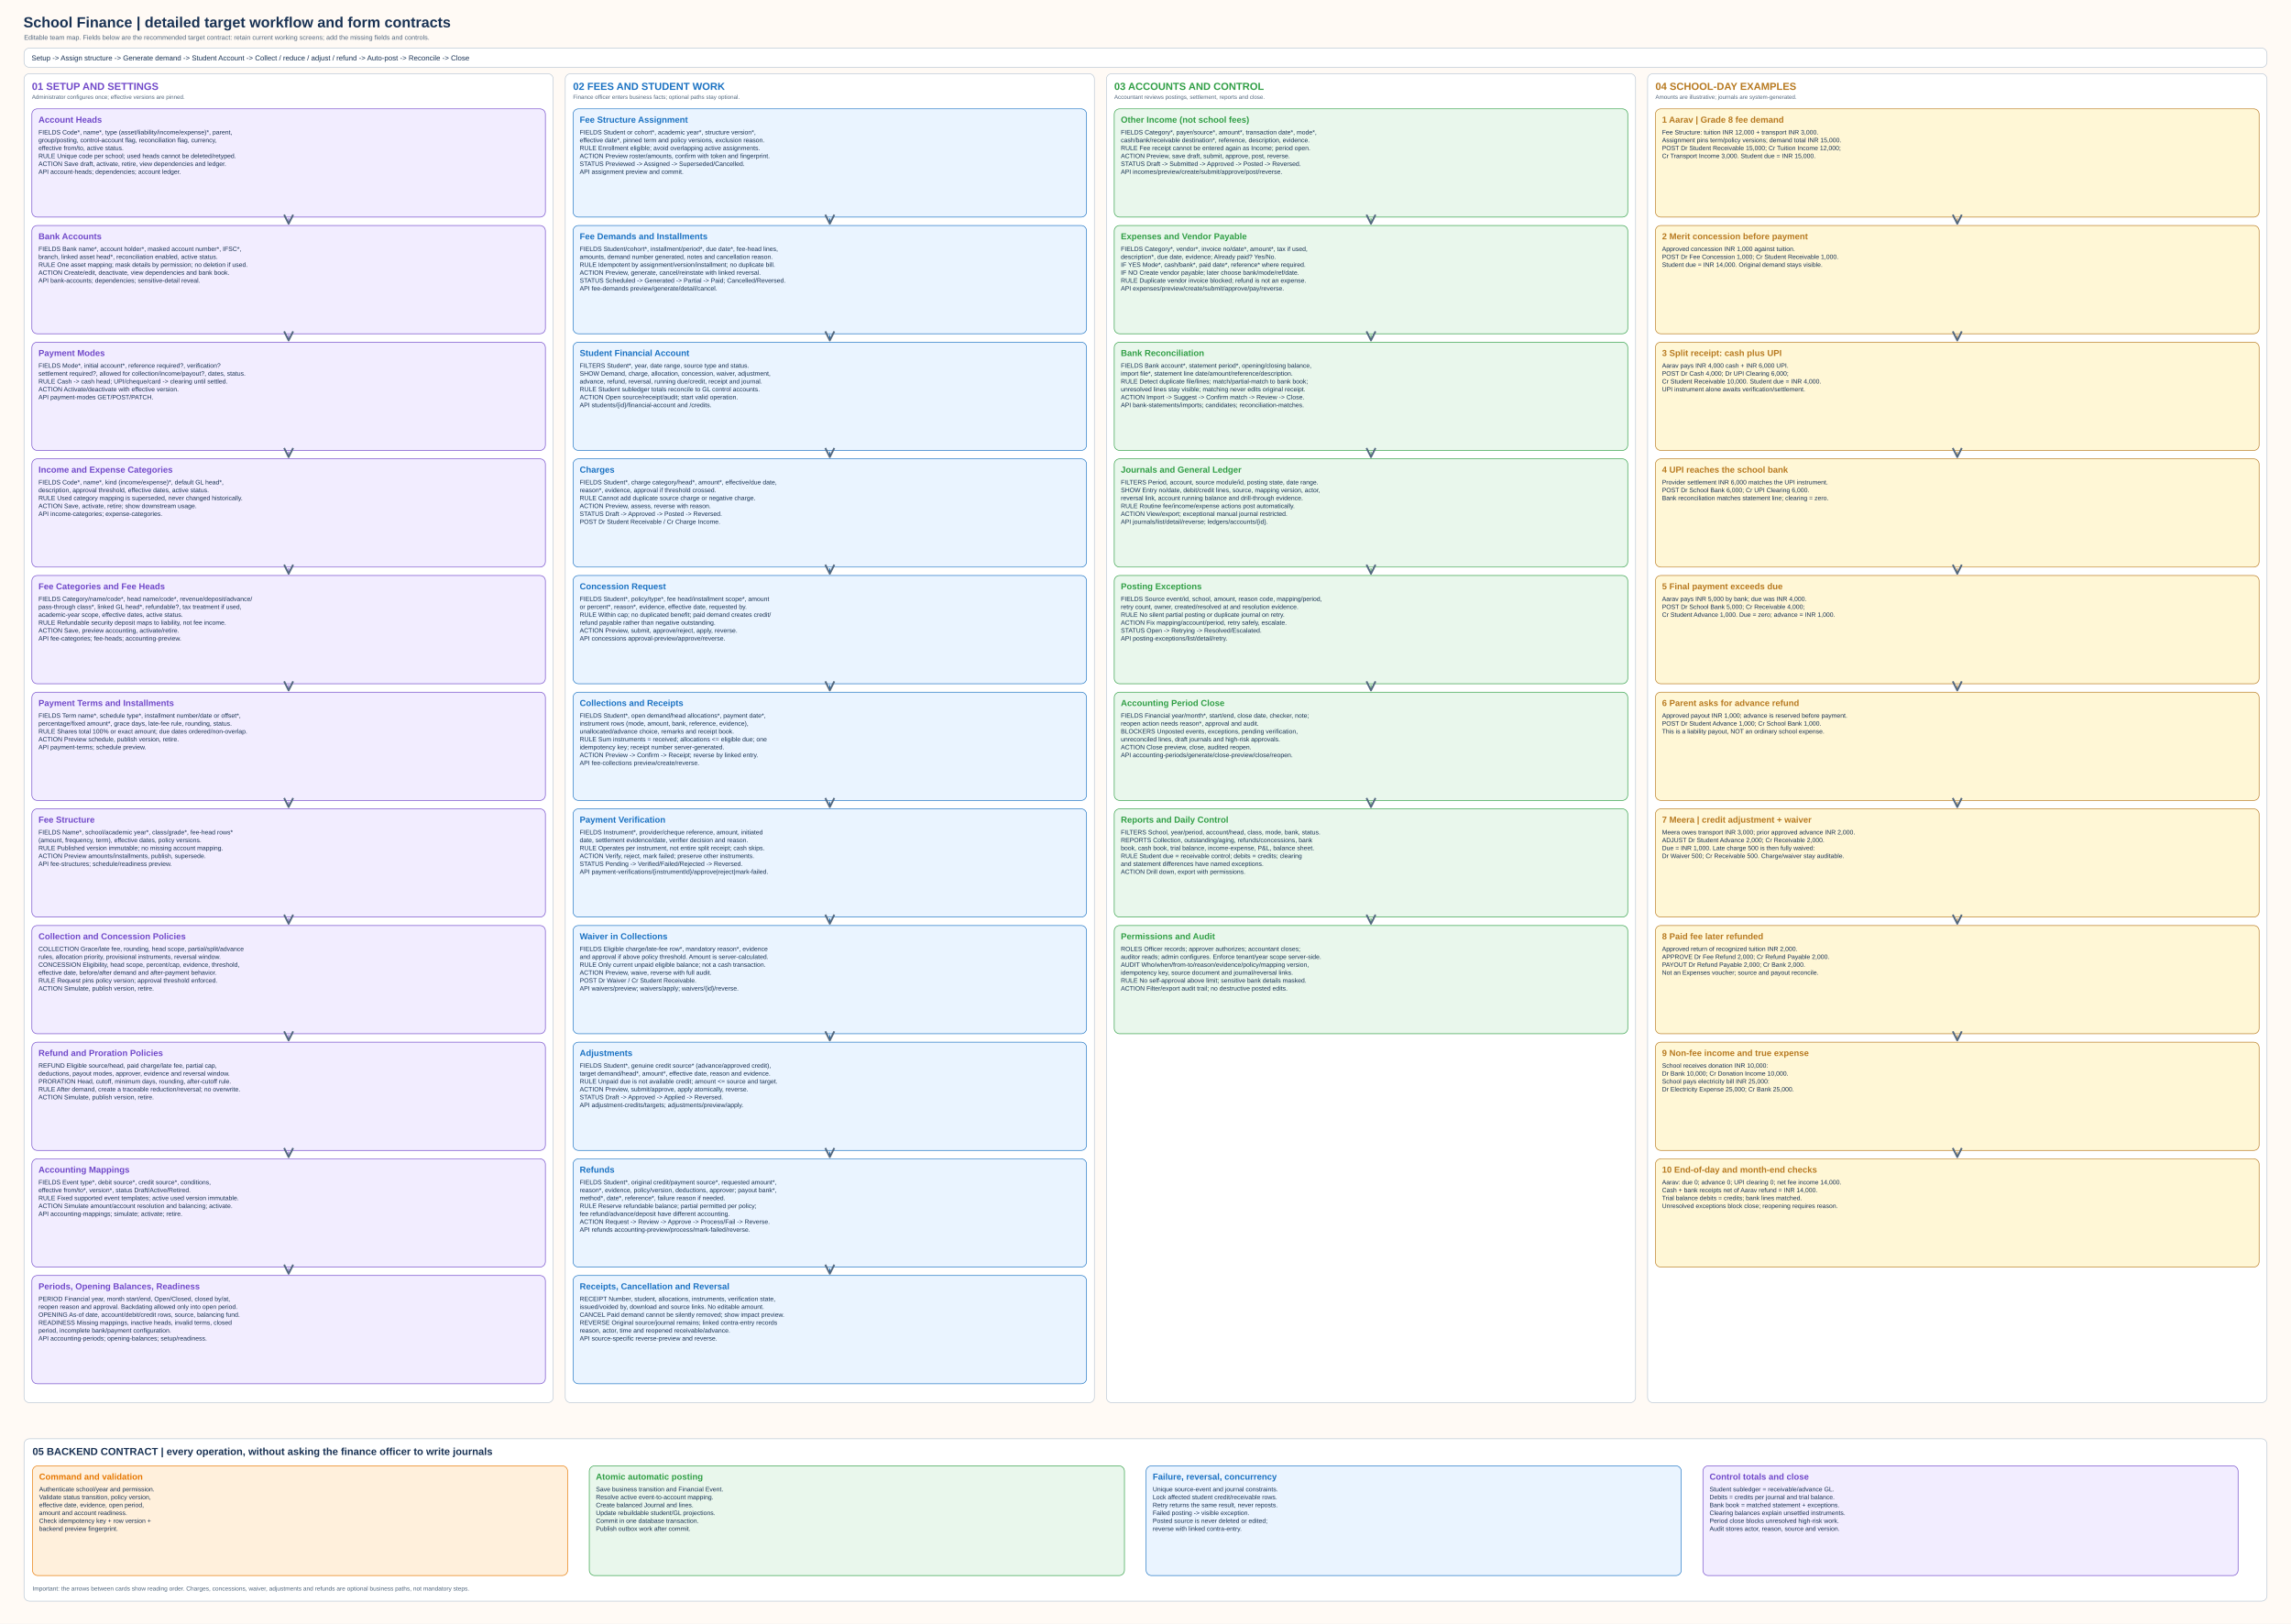
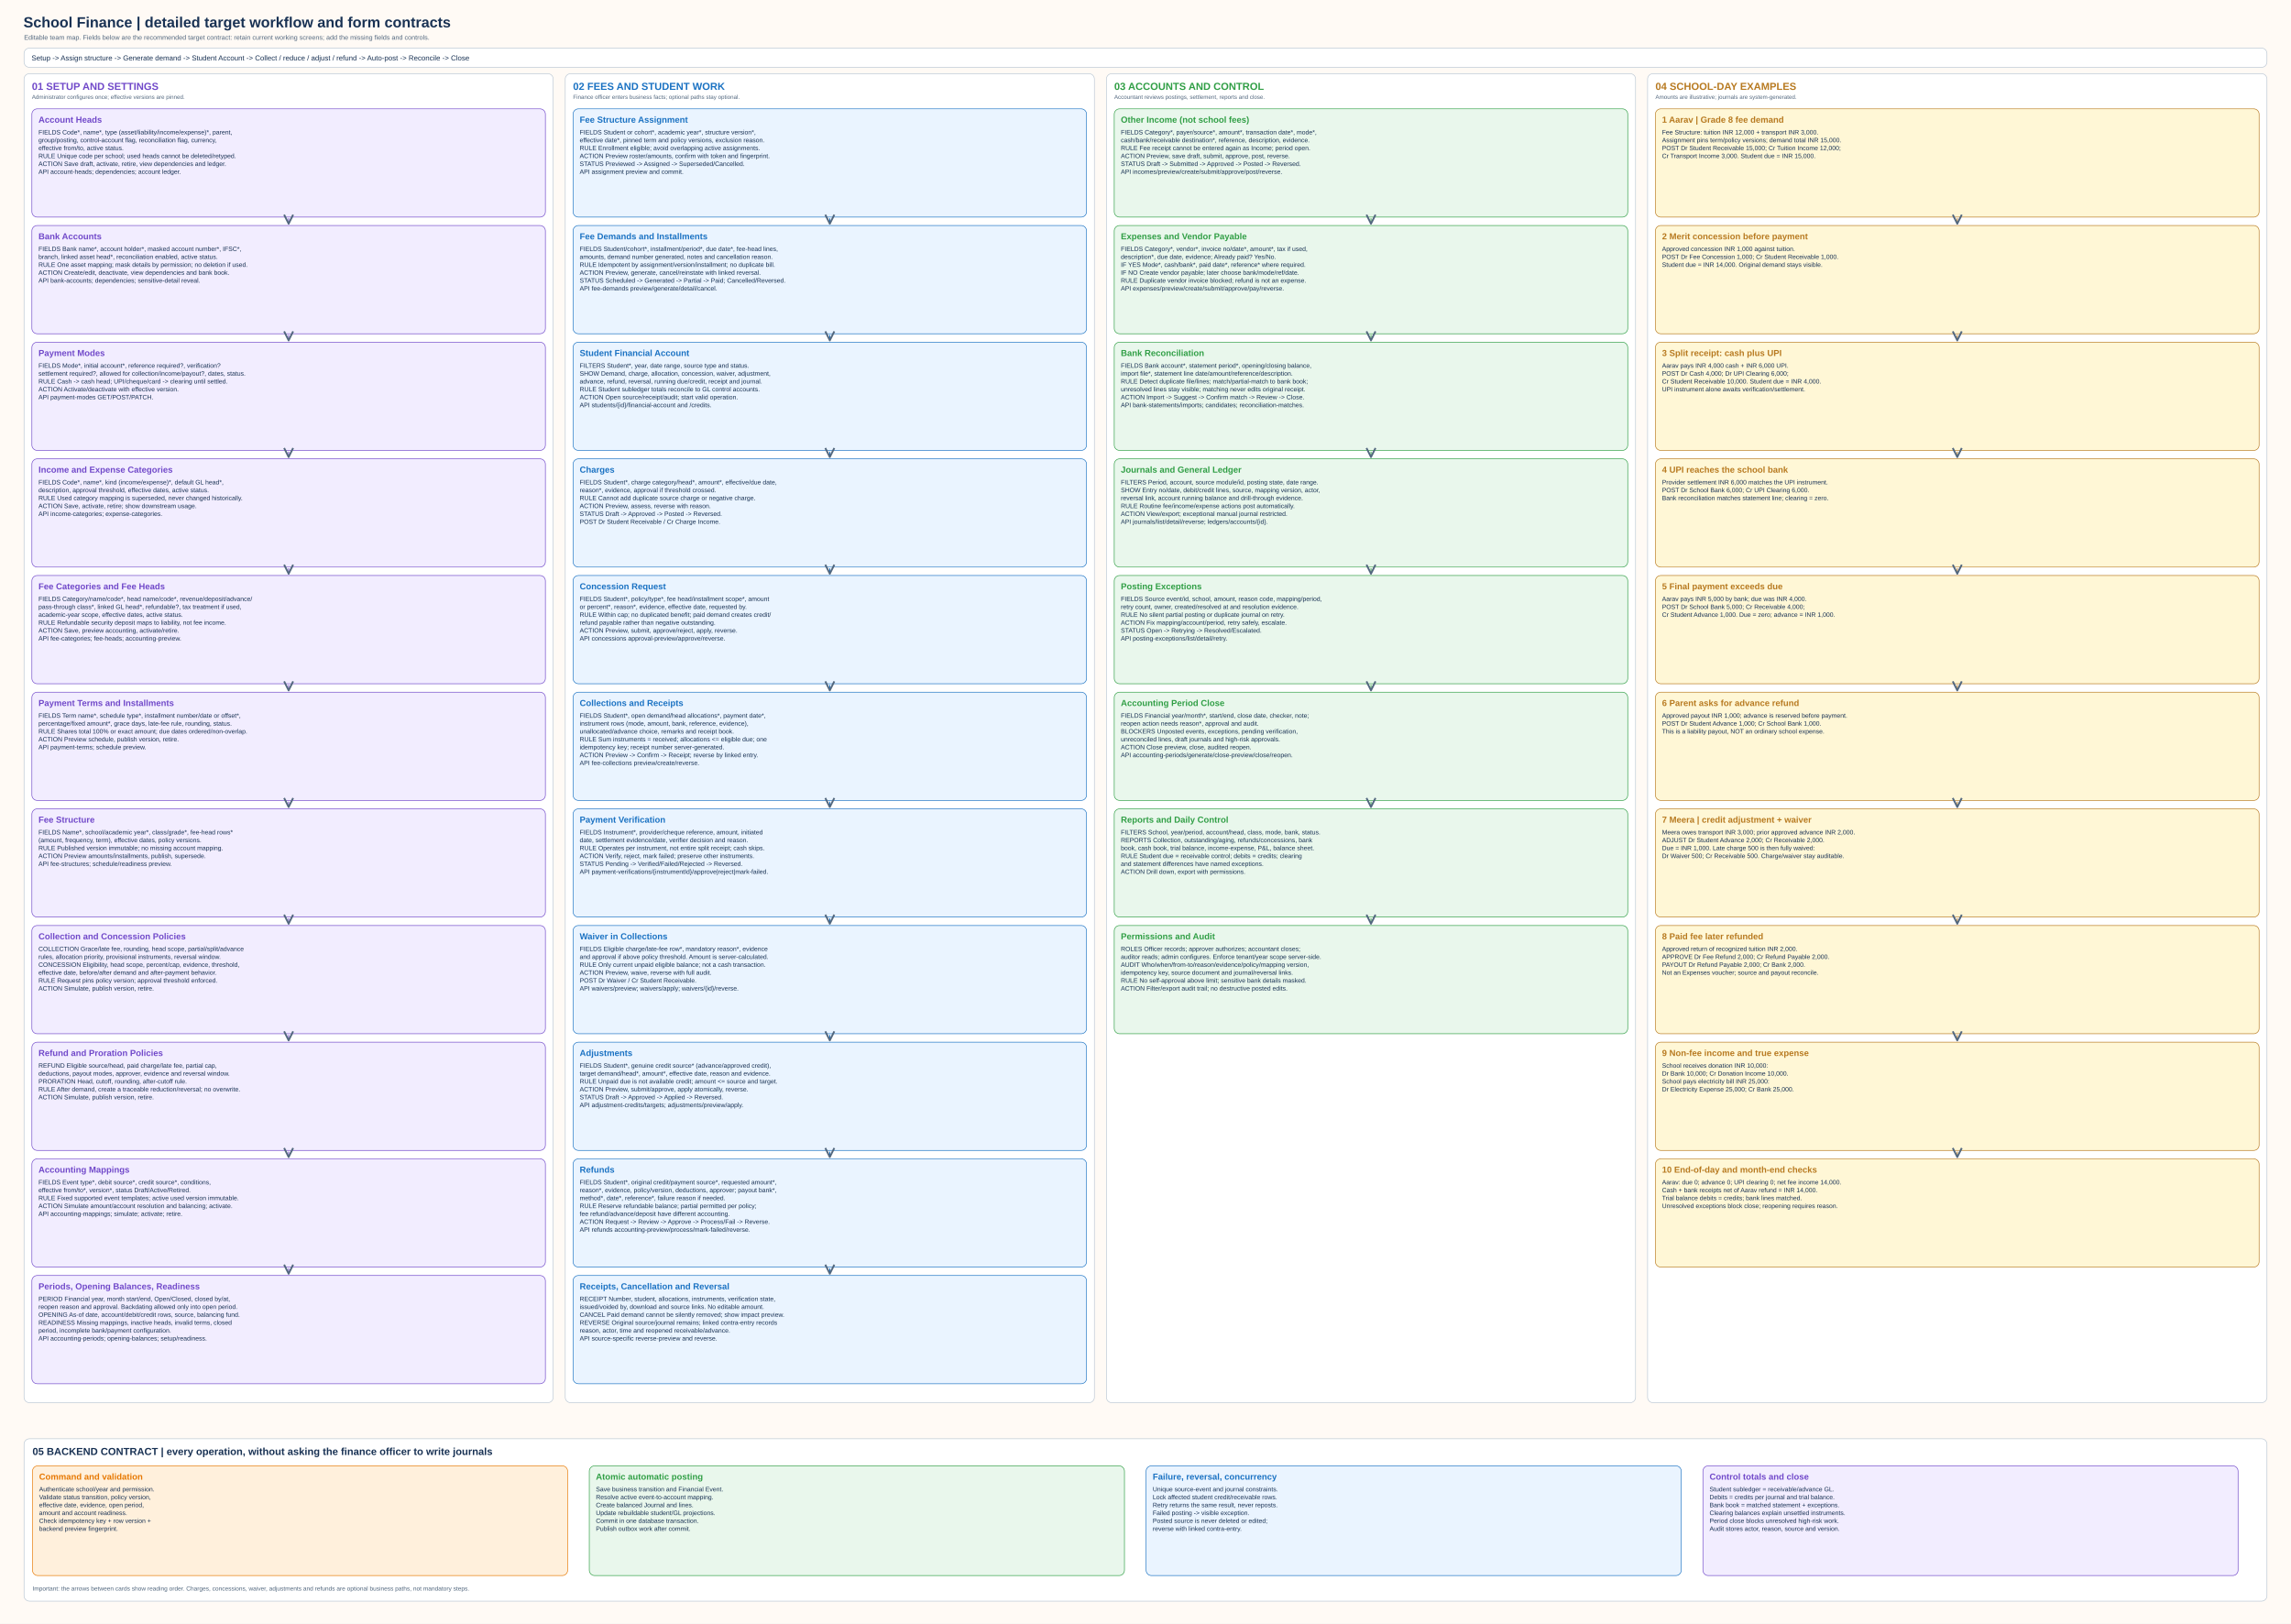
<svg xmlns="http://www.w3.org/2000/svg" width="7620" height="5400" viewBox="0 0 7620 5400" role="img" aria-label="Detailed school finance management flow">
  <defs>
    <marker id="arrow" markerWidth="12" markerHeight="12" refX="10" refY="6" orient="auto">
      <path d="M 1 1 L 11 6 L 1 11" fill="none" stroke="#52677e" stroke-width="2" />
    </marker>
  </defs>
  <rect width="7620" height="5400" fill="#fffaf5" />
  <text x="78" y="91" fill="#183153" font-family="Arial, sans-serif" font-size="49" font-weight="700">
    <tspan x="78" dy="0">School Finance | detailed target workflow and form contracts</tspan>
  </text>
  <text x="80" y="132" fill="#52677e" font-family="Arial, sans-serif" font-size="22" font-weight="400">
    <tspan x="80" dy="0">Editable team map. Fields below are the recommended target contract: retain current working screens; add the missing fields and controls.</tspan>
  </text>
  <rect x="80" y="160" width="7460" height="64" rx="18" fill="#ffffff" stroke="#b9c6d3" stroke-width="2" />
  <text x="105" y="201" fill="#183153" font-family="Arial, sans-serif" font-size="24" font-weight="400">
    <tspan x="105" dy="0">Setup  -&gt;  Assign structure  -&gt;  Generate demand  -&gt;  Student Account  -&gt;  Collect / reduce / adjust / refund  -&gt;  Auto-post  -&gt;  Reconcile  -&gt;  Close</tspan>
  </text>
  <rect x="80" y="245" width="1760" height="4420" rx="18" fill="#ffffff" stroke="#b9c6d3" stroke-width="2" />
  <text x="106" y="299" fill="#7048c9" font-family="Arial, sans-serif" font-size="34" font-weight="700">
    <tspan x="106" dy="0">01  SETUP AND SETTINGS</tspan>
  </text>
  <text x="106" y="329" fill="#52677e" font-family="Arial, sans-serif" font-size="19" font-weight="400">
    <tspan x="106" dy="0">Administrator configures once; effective versions are pinned.</tspan>
  </text>
  <rect x="1880" y="245" width="1760" height="4420" rx="18" fill="#ffffff" stroke="#b9c6d3" stroke-width="2" />
  <text x="1906" y="299" fill="#1971c2" font-family="Arial, sans-serif" font-size="34" font-weight="700">
    <tspan x="1906" dy="0">02  FEES AND STUDENT WORK</tspan>
  </text>
  <text x="1906" y="329" fill="#52677e" font-family="Arial, sans-serif" font-size="19" font-weight="400">
    <tspan x="1906" dy="0">Finance officer enters business facts; optional paths stay optional.</tspan>
  </text>
  <rect x="3680" y="245" width="1760" height="4420" rx="18" fill="#ffffff" stroke="#b9c6d3" stroke-width="2" />
  <text x="3706" y="299" fill="#2f9e44" font-family="Arial, sans-serif" font-size="34" font-weight="700">
    <tspan x="3706" dy="0">03  ACCOUNTS AND CONTROL</tspan>
  </text>
  <text x="3706" y="329" fill="#52677e" font-family="Arial, sans-serif" font-size="19" font-weight="400">
    <tspan x="3706" dy="0">Accountant reviews postings, settlement, reports and close.</tspan>
  </text>
  <rect x="5480" y="245" width="2060" height="4420" rx="18" fill="#ffffff" stroke="#b9c6d3" stroke-width="2" />
  <text x="5506" y="299" fill="#b7791f" font-family="Arial, sans-serif" font-size="34" font-weight="700">
    <tspan x="5506" dy="0">04  SCHOOL-DAY EXAMPLES</tspan>
  </text>
  <text x="5506" y="329" fill="#52677e" font-family="Arial, sans-serif" font-size="19" font-weight="400">
    <tspan x="5506" dy="0">Amounts are illustrative; journals are system-generated.</tspan>
  </text>
  <rect x="106" y="362" width="1708" height="360" rx="18" fill="#f2edff" stroke="#7048c9" stroke-width="2" />
  <text x="128" y="408" fill="#7048c9" font-family="Arial, sans-serif" font-size="29" font-weight="700">
    <tspan x="128" dy="0">Account Heads</tspan>
  </text>
  <text x="128" y="447" fill="#183153" font-family="Arial, sans-serif" font-size="21" font-weight="400">
    <tspan x="128" dy="0">FIELDS  Code*, name*, type (asset/liability/income/expense)*, parent,</tspan>
    <tspan x="128" dy="26.25">group/posting, control-account flag, reconciliation flag, currency,</tspan>
    <tspan x="128" dy="26.25">effective from/to, active status.</tspan>
    <tspan x="128" dy="26.25">RULE  Unique code per school; used heads cannot be deleted/retyped.</tspan>
    <tspan x="128" dy="26.25">ACTION  Save draft, activate, retire, view dependencies and ledger.</tspan>
    <tspan x="128" dy="26.25">API  account-heads; dependencies; account ledger.</tspan>
  </text>
  <polyline points="960,726 960,741" fill="none" stroke="#7048c9" stroke-width="3" marker-end="url(#arrow)" />
  <rect x="106" y="750" width="1708" height="360" rx="18" fill="#f2edff" stroke="#7048c9" stroke-width="2" />
  <text x="128" y="796" fill="#7048c9" font-family="Arial, sans-serif" font-size="29" font-weight="700">
    <tspan x="128" dy="0">Bank Accounts</tspan>
  </text>
  <text x="128" y="835" fill="#183153" font-family="Arial, sans-serif" font-size="21" font-weight="400">
    <tspan x="128" dy="0">FIELDS  Bank name*, account holder*, masked account number*, IFSC*,</tspan>
    <tspan x="128" dy="26.25">branch, linked asset head*, reconciliation enabled, active status.</tspan>
    <tspan x="128" dy="26.25">RULE  One asset mapping; mask details by permission; no deletion if used.</tspan>
    <tspan x="128" dy="26.25">ACTION  Create/edit, deactivate, view dependencies and bank book.</tspan>
    <tspan x="128" dy="26.25">API  bank-accounts; dependencies; sensitive-detail reveal.</tspan>
  </text>
  <polyline points="960,1114 960,1129" fill="none" stroke="#7048c9" stroke-width="3" marker-end="url(#arrow)" />
  <rect x="106" y="1138" width="1708" height="360" rx="18" fill="#f2edff" stroke="#7048c9" stroke-width="2" />
  <text x="128" y="1184" fill="#7048c9" font-family="Arial, sans-serif" font-size="29" font-weight="700">
    <tspan x="128" dy="0">Payment Modes</tspan>
  </text>
  <text x="128" y="1223" fill="#183153" font-family="Arial, sans-serif" font-size="21" font-weight="400">
    <tspan x="128" dy="0">FIELDS  Mode*, initial account*, reference required?, verification?</tspan>
    <tspan x="128" dy="26.25">settlement required?, allowed for collection/income/payout?, dates, status.</tspan>
    <tspan x="128" dy="26.25">RULE  Cash -&gt; cash head; UPI/cheque/card -&gt; clearing until settled.</tspan>
    <tspan x="128" dy="26.25">ACTION  Activate/deactivate with effective version.</tspan>
    <tspan x="128" dy="26.25">API  payment-modes GET/POST/PATCH.</tspan>
  </text>
  <polyline points="960,1502 960,1517" fill="none" stroke="#7048c9" stroke-width="3" marker-end="url(#arrow)" />
  <rect x="106" y="1526" width="1708" height="360" rx="18" fill="#f2edff" stroke="#7048c9" stroke-width="2" />
  <text x="128" y="1572" fill="#7048c9" font-family="Arial, sans-serif" font-size="29" font-weight="700">
    <tspan x="128" dy="0">Income and Expense Categories</tspan>
  </text>
  <text x="128" y="1611" fill="#183153" font-family="Arial, sans-serif" font-size="21" font-weight="400">
    <tspan x="128" dy="0">FIELDS  Code*, name*, kind (income/expense)*, default GL head*,</tspan>
    <tspan x="128" dy="26.25">description, approval threshold, effective dates, active status.</tspan>
    <tspan x="128" dy="26.25">RULE  Used category mapping is superseded, never changed historically.</tspan>
    <tspan x="128" dy="26.25">ACTION  Save, activate, retire; show downstream usage.</tspan>
    <tspan x="128" dy="26.25">API  income-categories; expense-categories.</tspan>
  </text>
  <polyline points="960,1890 960,1905" fill="none" stroke="#7048c9" stroke-width="3" marker-end="url(#arrow)" />
  <rect x="106" y="1914" width="1708" height="360" rx="18" fill="#f2edff" stroke="#7048c9" stroke-width="2" />
  <text x="128" y="1960" fill="#7048c9" font-family="Arial, sans-serif" font-size="29" font-weight="700">
    <tspan x="128" dy="0">Fee Categories and Fee Heads</tspan>
  </text>
  <text x="128" y="1999" fill="#183153" font-family="Arial, sans-serif" font-size="21" font-weight="400">
    <tspan x="128" dy="0">FIELDS  Category/name/code*, head name/code*, revenue/deposit/advance/</tspan>
    <tspan x="128" dy="26.25">pass-through class*, linked GL head*, refundable?, tax treatment if used,</tspan>
    <tspan x="128" dy="26.25">academic-year scope, effective dates, active status.</tspan>
    <tspan x="128" dy="26.25">RULE  Refundable security deposit maps to liability, not fee income.</tspan>
    <tspan x="128" dy="26.25">ACTION  Save, preview accounting, activate/retire.</tspan>
    <tspan x="128" dy="26.25">API  fee-categories; fee-heads; accounting-preview.</tspan>
  </text>
  <polyline points="960,2278 960,2293" fill="none" stroke="#7048c9" stroke-width="3" marker-end="url(#arrow)" />
  <rect x="106" y="2302" width="1708" height="360" rx="18" fill="#f2edff" stroke="#7048c9" stroke-width="2" />
  <text x="128" y="2348" fill="#7048c9" font-family="Arial, sans-serif" font-size="29" font-weight="700">
    <tspan x="128" dy="0">Payment Terms and Installments</tspan>
  </text>
  <text x="128" y="2387" fill="#183153" font-family="Arial, sans-serif" font-size="21" font-weight="400">
    <tspan x="128" dy="0">FIELDS  Term name*, schedule type*, installment number/date or offset*,</tspan>
    <tspan x="128" dy="26.25">percentage/fixed amount*, grace days, late-fee rule, rounding, status.</tspan>
    <tspan x="128" dy="26.25">RULE  Shares total 100% or exact amount; due dates ordered/non-overlap.</tspan>
    <tspan x="128" dy="26.25">ACTION  Preview schedule, publish version, retire.</tspan>
    <tspan x="128" dy="26.25">API  payment-terms; schedule preview.</tspan>
  </text>
  <polyline points="960,2666 960,2681" fill="none" stroke="#7048c9" stroke-width="3" marker-end="url(#arrow)" />
  <rect x="106" y="2690" width="1708" height="360" rx="18" fill="#f2edff" stroke="#7048c9" stroke-width="2" />
  <text x="128" y="2736" fill="#7048c9" font-family="Arial, sans-serif" font-size="29" font-weight="700">
    <tspan x="128" dy="0">Fee Structure</tspan>
  </text>
  <text x="128" y="2775" fill="#183153" font-family="Arial, sans-serif" font-size="21" font-weight="400">
    <tspan x="128" dy="0">FIELDS  Name*, school/academic year*, class/grade*, fee-head rows*</tspan>
    <tspan x="128" dy="26.25">(amount, frequency, term), effective dates, policy versions.</tspan>
    <tspan x="128" dy="26.25">RULE  Published version immutable; no missing account mapping.</tspan>
    <tspan x="128" dy="26.25">ACTION  Preview amounts/installments, publish, supersede.</tspan>
    <tspan x="128" dy="26.25">API  fee-structures; schedule/readiness preview.</tspan>
  </text>
  <polyline points="960,3054 960,3069" fill="none" stroke="#7048c9" stroke-width="3" marker-end="url(#arrow)" />
  <rect x="106" y="3078" width="1708" height="360" rx="18" fill="#f2edff" stroke="#7048c9" stroke-width="2" />
  <text x="128" y="3124" fill="#7048c9" font-family="Arial, sans-serif" font-size="29" font-weight="700">
    <tspan x="128" dy="0">Collection and Concession Policies</tspan>
  </text>
  <text x="128" y="3163" fill="#183153" font-family="Arial, sans-serif" font-size="21" font-weight="400">
    <tspan x="128" dy="0">COLLECTION  Grace/late fee, rounding, head scope, partial/split/advance</tspan>
    <tspan x="128" dy="26.25">rules, allocation priority, provisional instruments, reversal window.</tspan>
    <tspan x="128" dy="26.25">CONCESSION  Eligibility, head scope, percent/cap, evidence, threshold,</tspan>
    <tspan x="128" dy="26.25">effective date, before/after demand and after-payment behavior.</tspan>
    <tspan x="128" dy="26.25">RULE  Request pins policy version; approval threshold enforced.</tspan>
    <tspan x="128" dy="26.25">ACTION  Simulate, publish version, retire.</tspan>
  </text>
  <polyline points="960,3442 960,3457" fill="none" stroke="#7048c9" stroke-width="3" marker-end="url(#arrow)" />
  <rect x="106" y="3466" width="1708" height="360" rx="18" fill="#f2edff" stroke="#7048c9" stroke-width="2" />
  <text x="128" y="3512" fill="#7048c9" font-family="Arial, sans-serif" font-size="29" font-weight="700">
    <tspan x="128" dy="0">Refund and Proration Policies</tspan>
  </text>
  <text x="128" y="3551" fill="#183153" font-family="Arial, sans-serif" font-size="21" font-weight="400">
    <tspan x="128" dy="0">REFUND  Eligible source/head, paid charge/late fee, partial cap,</tspan>
    <tspan x="128" dy="26.25">deductions, payout modes, approver, evidence and reversal window.</tspan>
-     <tspan x="128" dy="26.25">PRORATION  Head, cutoff, minimum days, rounding, after-cutoff rule.</tspan>
+     <tspan x="128" dy="26.25">PRORATION  Head, cutoff, rounding, after-cutoff rule.</tspan>
    <tspan x="128" dy="26.25">RULE  After demand, create a traceable reduction/reversal; no overwrite.</tspan>
    <tspan x="128" dy="26.25">ACTION  Simulate, publish version, retire.</tspan>
  </text>
  <polyline points="960,3830 960,3845" fill="none" stroke="#7048c9" stroke-width="3" marker-end="url(#arrow)" />
  <rect x="106" y="3854" width="1708" height="360" rx="18" fill="#f2edff" stroke="#7048c9" stroke-width="2" />
  <text x="128" y="3900" fill="#7048c9" font-family="Arial, sans-serif" font-size="29" font-weight="700">
    <tspan x="128" dy="0">Accounting Mappings</tspan>
  </text>
  <text x="128" y="3939" fill="#183153" font-family="Arial, sans-serif" font-size="21" font-weight="400">
    <tspan x="128" dy="0">FIELDS  Event type*, debit source*, credit source*, conditions,</tspan>
    <tspan x="128" dy="26.25">effective from/to*, version*, status Draft/Active/Retired.</tspan>
    <tspan x="128" dy="26.25">RULE  Fixed supported event templates; active used version immutable.</tspan>
    <tspan x="128" dy="26.25">ACTION  Simulate amount/account resolution and balancing; activate.</tspan>
    <tspan x="128" dy="26.25">API  accounting-mappings; simulate; activate; retire.</tspan>
  </text>
  <polyline points="960,4218 960,4233" fill="none" stroke="#7048c9" stroke-width="3" marker-end="url(#arrow)" />
  <rect x="106" y="4242" width="1708" height="360" rx="18" fill="#f2edff" stroke="#7048c9" stroke-width="2" />
  <text x="128" y="4288" fill="#7048c9" font-family="Arial, sans-serif" font-size="29" font-weight="700">
    <tspan x="128" dy="0">Periods, Opening Balances, Readiness</tspan>
  </text>
  <text x="128" y="4327" fill="#183153" font-family="Arial, sans-serif" font-size="21" font-weight="400">
    <tspan x="128" dy="0">PERIOD  Financial year, month start/end, Open/Closed, closed by/at,</tspan>
    <tspan x="128" dy="26.25">reopen reason and approval. Backdating allowed only into open period.</tspan>
    <tspan x="128" dy="26.25">OPENING  As-of date, account/debit/credit rows, source, balancing fund.</tspan>
    <tspan x="128" dy="26.25">READINESS  Missing mappings, inactive heads, invalid terms, closed</tspan>
    <tspan x="128" dy="26.25">period, incomplete bank/payment configuration.</tspan>
    <tspan x="128" dy="26.25">API  accounting-periods; opening-balances; setup/readiness.</tspan>
  </text>
  <rect x="1906" y="362" width="1708" height="360" rx="18" fill="#eaf4ff" stroke="#1971c2" stroke-width="2" />
  <text x="1928" y="408" fill="#1971c2" font-family="Arial, sans-serif" font-size="29" font-weight="700">
    <tspan x="1928" dy="0">Fee Structure Assignment</tspan>
  </text>
  <text x="1928" y="447" fill="#183153" font-family="Arial, sans-serif" font-size="21" font-weight="400">
    <tspan x="1928" dy="0">FIELDS  Student or cohort*, academic year*, structure version*,</tspan>
    <tspan x="1928" dy="26.25">effective date*, pinned term and policy versions, exclusion reason.</tspan>
    <tspan x="1928" dy="26.25">RULE  Enrollment eligible; avoid overlapping active assignments.</tspan>
    <tspan x="1928" dy="26.25">ACTION  Preview roster/amounts, confirm with token and fingerprint.</tspan>
    <tspan x="1928" dy="26.25">STATUS  Previewed -&gt; Assigned -&gt; Superseded/Cancelled.</tspan>
    <tspan x="1928" dy="26.25">API  assignment preview and commit.</tspan>
  </text>
  <polyline points="2760,726 2760,741" fill="none" stroke="#1971c2" stroke-width="3" marker-end="url(#arrow)" />
  <rect x="1906" y="750" width="1708" height="360" rx="18" fill="#eaf4ff" stroke="#1971c2" stroke-width="2" />
  <text x="1928" y="796" fill="#1971c2" font-family="Arial, sans-serif" font-size="29" font-weight="700">
    <tspan x="1928" dy="0">Fee Demands and Installments</tspan>
  </text>
  <text x="1928" y="835" fill="#183153" font-family="Arial, sans-serif" font-size="21" font-weight="400">
    <tspan x="1928" dy="0">FIELDS  Student/cohort*, installment/period*, due date*, fee-head lines,</tspan>
    <tspan x="1928" dy="26.25">amounts, demand number generated, notes and cancellation reason.</tspan>
    <tspan x="1928" dy="26.25">RULE  Idempotent by assignment/version/installment; no duplicate bill.</tspan>
    <tspan x="1928" dy="26.25">ACTION  Preview, generate, cancel/reinstate with linked reversal.</tspan>
    <tspan x="1928" dy="26.25">STATUS  Scheduled -&gt; Generated -&gt; Partial -&gt; Paid; Cancelled/Reversed.</tspan>
    <tspan x="1928" dy="26.25">API  fee-demands preview/generate/detail/cancel.</tspan>
  </text>
  <polyline points="2760,1114 2760,1129" fill="none" stroke="#1971c2" stroke-width="3" marker-end="url(#arrow)" />
  <rect x="1906" y="1138" width="1708" height="360" rx="18" fill="#eaf4ff" stroke="#1971c2" stroke-width="2" />
  <text x="1928" y="1184" fill="#1971c2" font-family="Arial, sans-serif" font-size="29" font-weight="700">
    <tspan x="1928" dy="0">Student Financial Account</tspan>
  </text>
  <text x="1928" y="1223" fill="#183153" font-family="Arial, sans-serif" font-size="21" font-weight="400">
    <tspan x="1928" dy="0">FILTERS  Student*, year, date range, source type and status.</tspan>
    <tspan x="1928" dy="26.25">SHOW  Demand, charge, allocation, concession, waiver, adjustment,</tspan>
    <tspan x="1928" dy="26.25">advance, refund, reversal, running due/credit, receipt and journal.</tspan>
    <tspan x="1928" dy="26.25">RULE  Student subledger totals reconcile to GL control accounts.</tspan>
    <tspan x="1928" dy="26.25">ACTION  Open source/receipt/audit; start valid operation.</tspan>
    <tspan x="1928" dy="26.25">API  students/{id}/financial-account and /credits.</tspan>
  </text>
  <polyline points="2760,1502 2760,1517" fill="none" stroke="#1971c2" stroke-width="3" marker-end="url(#arrow)" />
  <rect x="1906" y="1526" width="1708" height="360" rx="18" fill="#eaf4ff" stroke="#1971c2" stroke-width="2" />
  <text x="1928" y="1572" fill="#1971c2" font-family="Arial, sans-serif" font-size="29" font-weight="700">
    <tspan x="1928" dy="0">Charges</tspan>
  </text>
  <text x="1928" y="1611" fill="#183153" font-family="Arial, sans-serif" font-size="21" font-weight="400">
    <tspan x="1928" dy="0">FIELDS  Student*, charge category/head*, amount*, effective/due date,</tspan>
    <tspan x="1928" dy="26.25">reason*, evidence, approval if threshold crossed.</tspan>
    <tspan x="1928" dy="26.25">RULE  Cannot add duplicate source charge or negative charge.</tspan>
    <tspan x="1928" dy="26.25">ACTION  Preview, assess, reverse with reason.</tspan>
    <tspan x="1928" dy="26.25">STATUS  Draft -&gt; Approved -&gt; Posted -&gt; Reversed.</tspan>
    <tspan x="1928" dy="26.25">POST  Dr Student Receivable / Cr Charge Income.</tspan>
  </text>
  <polyline points="2760,1890 2760,1905" fill="none" stroke="#1971c2" stroke-width="3" marker-end="url(#arrow)" />
  <rect x="1906" y="1914" width="1708" height="360" rx="18" fill="#eaf4ff" stroke="#1971c2" stroke-width="2" />
  <text x="1928" y="1960" fill="#1971c2" font-family="Arial, sans-serif" font-size="29" font-weight="700">
    <tspan x="1928" dy="0">Concession Request</tspan>
  </text>
  <text x="1928" y="1999" fill="#183153" font-family="Arial, sans-serif" font-size="21" font-weight="400">
    <tspan x="1928" dy="0">FIELDS  Student*, policy/type*, fee head/installment scope*, amount</tspan>
    <tspan x="1928" dy="26.25">or percent*, reason*, evidence, effective date, requested by.</tspan>
    <tspan x="1928" dy="26.25">RULE  Within cap; no duplicated benefit; paid demand creates credit/</tspan>
    <tspan x="1928" dy="26.25">refund payable rather than negative outstanding.</tspan>
    <tspan x="1928" dy="26.25">ACTION  Preview, submit, approve/reject, apply, reverse.</tspan>
    <tspan x="1928" dy="26.25">API  concessions approval-preview/approve/reverse.</tspan>
  </text>
  <polyline points="2760,2278 2760,2293" fill="none" stroke="#1971c2" stroke-width="3" marker-end="url(#arrow)" />
  <rect x="1906" y="2302" width="1708" height="360" rx="18" fill="#eaf4ff" stroke="#1971c2" stroke-width="2" />
  <text x="1928" y="2348" fill="#1971c2" font-family="Arial, sans-serif" font-size="29" font-weight="700">
    <tspan x="1928" dy="0">Collections and Receipts</tspan>
  </text>
  <text x="1928" y="2387" fill="#183153" font-family="Arial, sans-serif" font-size="21" font-weight="400">
    <tspan x="1928" dy="0">FIELDS  Student*, open demand/head allocations*, payment date*,</tspan>
    <tspan x="1928" dy="26.25">instrument rows (mode, amount, bank, reference, evidence),</tspan>
    <tspan x="1928" dy="26.25">unallocated/advance choice, remarks and receipt book.</tspan>
    <tspan x="1928" dy="26.25">RULE  Sum instruments = received; allocations &lt;= eligible due; one</tspan>
    <tspan x="1928" dy="26.25">idempotency key; receipt number server-generated.</tspan>
    <tspan x="1928" dy="26.25">ACTION  Preview -&gt; Confirm -&gt; Receipt; reverse by linked entry.</tspan>
    <tspan x="1928" dy="26.25">API  fee-collections preview/create/reverse.</tspan>
  </text>
  <polyline points="2760,2666 2760,2681" fill="none" stroke="#1971c2" stroke-width="3" marker-end="url(#arrow)" />
  <rect x="1906" y="2690" width="1708" height="360" rx="18" fill="#eaf4ff" stroke="#1971c2" stroke-width="2" />
  <text x="1928" y="2736" fill="#1971c2" font-family="Arial, sans-serif" font-size="29" font-weight="700">
    <tspan x="1928" dy="0">Payment Verification</tspan>
  </text>
  <text x="1928" y="2775" fill="#183153" font-family="Arial, sans-serif" font-size="21" font-weight="400">
    <tspan x="1928" dy="0">FIELDS  Instrument*, provider/cheque reference, amount, initiated</tspan>
    <tspan x="1928" dy="26.25">date, settlement evidence/date, verifier decision and reason.</tspan>
    <tspan x="1928" dy="26.25">RULE  Operates per instrument, not entire split receipt; cash skips.</tspan>
    <tspan x="1928" dy="26.25">ACTION  Verify, reject, mark failed; preserve other instruments.</tspan>
    <tspan x="1928" dy="26.25">STATUS  Pending -&gt; Verified/Failed/Rejected -&gt; Reversed.</tspan>
    <tspan x="1928" dy="26.25">API  payment-verifications/{instrumentId}/approve|reject|mark-failed.</tspan>
  </text>
  <polyline points="2760,3054 2760,3069" fill="none" stroke="#1971c2" stroke-width="3" marker-end="url(#arrow)" />
  <rect x="1906" y="3078" width="1708" height="360" rx="18" fill="#eaf4ff" stroke="#1971c2" stroke-width="2" />
  <text x="1928" y="3124" fill="#1971c2" font-family="Arial, sans-serif" font-size="29" font-weight="700">
    <tspan x="1928" dy="0">Waiver in Collections</tspan>
  </text>
  <text x="1928" y="3163" fill="#183153" font-family="Arial, sans-serif" font-size="21" font-weight="400">
    <tspan x="1928" dy="0">FIELDS  Eligible charge/late-fee row*, mandatory reason*, evidence</tspan>
    <tspan x="1928" dy="26.25">and approval if above policy threshold. Amount is server-calculated.</tspan>
    <tspan x="1928" dy="26.25">RULE  Only current unpaid eligible balance; not a cash transaction.</tspan>
    <tspan x="1928" dy="26.25">ACTION  Preview, waive, reverse with full audit.</tspan>
    <tspan x="1928" dy="26.25">POST  Dr Waiver / Cr Student Receivable.</tspan>
    <tspan x="1928" dy="26.25">API  waivers/preview; waivers/apply; waivers/{id}/reverse.</tspan>
  </text>
  <polyline points="2760,3442 2760,3457" fill="none" stroke="#1971c2" stroke-width="3" marker-end="url(#arrow)" />
  <rect x="1906" y="3466" width="1708" height="360" rx="18" fill="#eaf4ff" stroke="#1971c2" stroke-width="2" />
  <text x="1928" y="3512" fill="#1971c2" font-family="Arial, sans-serif" font-size="29" font-weight="700">
    <tspan x="1928" dy="0">Adjustments</tspan>
  </text>
  <text x="1928" y="3551" fill="#183153" font-family="Arial, sans-serif" font-size="21" font-weight="400">
    <tspan x="1928" dy="0">FIELDS  Student*, genuine credit source* (advance/approved credit),</tspan>
    <tspan x="1928" dy="26.25">target demand/head*, amount*, effective date, reason and evidence.</tspan>
    <tspan x="1928" dy="26.25">RULE  Unpaid due is not available credit; amount &lt;= source and target.</tspan>
    <tspan x="1928" dy="26.25">ACTION  Preview, submit/approve, apply atomically, reverse.</tspan>
    <tspan x="1928" dy="26.25">STATUS  Draft -&gt; Approved -&gt; Applied -&gt; Reversed.</tspan>
    <tspan x="1928" dy="26.25">API  adjustment-credits/targets; adjustments/preview/apply.</tspan>
  </text>
  <polyline points="2760,3830 2760,3845" fill="none" stroke="#1971c2" stroke-width="3" marker-end="url(#arrow)" />
  <rect x="1906" y="3854" width="1708" height="360" rx="18" fill="#eaf4ff" stroke="#1971c2" stroke-width="2" />
  <text x="1928" y="3900" fill="#1971c2" font-family="Arial, sans-serif" font-size="29" font-weight="700">
    <tspan x="1928" dy="0">Refunds</tspan>
  </text>
  <text x="1928" y="3939" fill="#183153" font-family="Arial, sans-serif" font-size="21" font-weight="400">
    <tspan x="1928" dy="0">FIELDS  Student*, original credit/payment source*, requested amount*,</tspan>
    <tspan x="1928" dy="26.25">reason*, evidence, policy/version, deductions, approver; payout bank*,</tspan>
    <tspan x="1928" dy="26.25">method*, date*, reference*, failure reason if needed.</tspan>
    <tspan x="1928" dy="26.25">RULE  Reserve refundable balance; partial permitted per policy;</tspan>
    <tspan x="1928" dy="26.25">fee refund/advance/deposit have different accounting.</tspan>
    <tspan x="1928" dy="26.25">ACTION  Request -&gt; Review -&gt; Approve -&gt; Process/Fail -&gt; Reverse.</tspan>
    <tspan x="1928" dy="26.25">API  refunds accounting-preview/process/mark-failed/reverse.</tspan>
  </text>
  <polyline points="2760,4218 2760,4233" fill="none" stroke="#1971c2" stroke-width="3" marker-end="url(#arrow)" />
  <rect x="1906" y="4242" width="1708" height="360" rx="18" fill="#eaf4ff" stroke="#1971c2" stroke-width="2" />
  <text x="1928" y="4288" fill="#1971c2" font-family="Arial, sans-serif" font-size="29" font-weight="700">
    <tspan x="1928" dy="0">Receipts, Cancellation and Reversal</tspan>
  </text>
  <text x="1928" y="4327" fill="#183153" font-family="Arial, sans-serif" font-size="21" font-weight="400">
    <tspan x="1928" dy="0">RECEIPT  Number, student, allocations, instruments, verification state,</tspan>
    <tspan x="1928" dy="26.25">issued/voided by, download and source links. No editable amount.</tspan>
    <tspan x="1928" dy="26.25">CANCEL  Paid demand cannot be silently removed; show impact preview.</tspan>
    <tspan x="1928" dy="26.25">REVERSE  Original source/journal remains; linked contra-entry records</tspan>
    <tspan x="1928" dy="26.25">reason, actor, time and reopened receivable/advance.</tspan>
    <tspan x="1928" dy="26.25">API  source-specific reverse-preview and reverse.</tspan>
  </text>
  <rect x="3706" y="362" width="1708" height="360" rx="18" fill="#e9f7ec" stroke="#2f9e44" stroke-width="2" />
  <text x="3728" y="408" fill="#2f9e44" font-family="Arial, sans-serif" font-size="29" font-weight="700">
    <tspan x="3728" dy="0">Other Income (not school fees)</tspan>
  </text>
  <text x="3728" y="447" fill="#183153" font-family="Arial, sans-serif" font-size="21" font-weight="400">
    <tspan x="3728" dy="0">FIELDS  Category*, payer/source*, amount*, transaction date*, mode*,</tspan>
    <tspan x="3728" dy="26.25">cash/bank/receivable destination*, reference, description, evidence.</tspan>
    <tspan x="3728" dy="26.25">RULE  Fee receipt cannot be entered again as Income; period open.</tspan>
    <tspan x="3728" dy="26.25">ACTION  Preview, save draft, submit, approve, post, reverse.</tspan>
    <tspan x="3728" dy="26.25">STATUS  Draft -&gt; Submitted -&gt; Approved -&gt; Posted -&gt; Reversed.</tspan>
    <tspan x="3728" dy="26.25">API  incomes/preview/create/submit/approve/post/reverse.</tspan>
  </text>
  <polyline points="4560,726 4560,741" fill="none" stroke="#2f9e44" stroke-width="3" marker-end="url(#arrow)" />
  <rect x="3706" y="750" width="1708" height="360" rx="18" fill="#e9f7ec" stroke="#2f9e44" stroke-width="2" />
  <text x="3728" y="796" fill="#2f9e44" font-family="Arial, sans-serif" font-size="29" font-weight="700">
    <tspan x="3728" dy="0">Expenses and Vendor Payable</tspan>
  </text>
  <text x="3728" y="835" fill="#183153" font-family="Arial, sans-serif" font-size="21" font-weight="400">
    <tspan x="3728" dy="0">FIELDS  Category*, vendor*, invoice no/date*, amount*, tax if used,</tspan>
    <tspan x="3728" dy="26.25">description*, due date, evidence; Already paid? Yes/No.</tspan>
    <tspan x="3728" dy="26.25">IF YES  Mode*, cash/bank*, paid date*, reference* where required.</tspan>
    <tspan x="3728" dy="26.25">IF NO  Create vendor payable; later choose bank/mode/ref/date.</tspan>
    <tspan x="3728" dy="26.25">RULE  Duplicate vendor invoice blocked; refund is not an expense.</tspan>
    <tspan x="3728" dy="26.25">API  expenses/preview/create/submit/approve/pay/reverse.</tspan>
  </text>
  <polyline points="4560,1114 4560,1129" fill="none" stroke="#2f9e44" stroke-width="3" marker-end="url(#arrow)" />
  <rect x="3706" y="1138" width="1708" height="360" rx="18" fill="#e9f7ec" stroke="#2f9e44" stroke-width="2" />
  <text x="3728" y="1184" fill="#2f9e44" font-family="Arial, sans-serif" font-size="29" font-weight="700">
    <tspan x="3728" dy="0">Bank Reconciliation</tspan>
  </text>
  <text x="3728" y="1223" fill="#183153" font-family="Arial, sans-serif" font-size="21" font-weight="400">
    <tspan x="3728" dy="0">FIELDS  Bank account*, statement period*, opening/closing balance,</tspan>
    <tspan x="3728" dy="26.25">import file*, statement line date/amount/reference/description.</tspan>
    <tspan x="3728" dy="26.25">RULE  Detect duplicate file/lines; match/partial-match to bank book;</tspan>
    <tspan x="3728" dy="26.25">unresolved lines stay visible; matching never edits original receipt.</tspan>
    <tspan x="3728" dy="26.25">ACTION  Import -&gt; Suggest -&gt; Confirm match -&gt; Review -&gt; Close.</tspan>
    <tspan x="3728" dy="26.25">API  bank-statements/imports; candidates; reconciliation-matches.</tspan>
  </text>
  <polyline points="4560,1502 4560,1517" fill="none" stroke="#2f9e44" stroke-width="3" marker-end="url(#arrow)" />
  <rect x="3706" y="1526" width="1708" height="360" rx="18" fill="#e9f7ec" stroke="#2f9e44" stroke-width="2" />
  <text x="3728" y="1572" fill="#2f9e44" font-family="Arial, sans-serif" font-size="29" font-weight="700">
    <tspan x="3728" dy="0">Journals and General Ledger</tspan>
  </text>
  <text x="3728" y="1611" fill="#183153" font-family="Arial, sans-serif" font-size="21" font-weight="400">
    <tspan x="3728" dy="0">FILTERS  Period, account, source module/id, posting state, date range.</tspan>
    <tspan x="3728" dy="26.25">SHOW  Entry no/date, debit/credit lines, source, mapping version, actor,</tspan>
    <tspan x="3728" dy="26.25">reversal link, account running balance and drill-through evidence.</tspan>
    <tspan x="3728" dy="26.25">RULE  Routine fee/income/expense actions post automatically.</tspan>
    <tspan x="3728" dy="26.25">ACTION  View/export; exceptional manual journal restricted.</tspan>
    <tspan x="3728" dy="26.25">API  journals/list/detail/reverse; ledgers/accounts/{id}.</tspan>
  </text>
  <polyline points="4560,1890 4560,1905" fill="none" stroke="#2f9e44" stroke-width="3" marker-end="url(#arrow)" />
  <rect x="3706" y="1914" width="1708" height="360" rx="18" fill="#e9f7ec" stroke="#2f9e44" stroke-width="2" />
  <text x="3728" y="1960" fill="#2f9e44" font-family="Arial, sans-serif" font-size="29" font-weight="700">
    <tspan x="3728" dy="0">Posting Exceptions</tspan>
  </text>
  <text x="3728" y="1999" fill="#183153" font-family="Arial, sans-serif" font-size="21" font-weight="400">
    <tspan x="3728" dy="0">FIELDS  Source event/id, school, amount, reason code, mapping/period,</tspan>
    <tspan x="3728" dy="26.25">retry count, owner, created/resolved at and resolution evidence.</tspan>
    <tspan x="3728" dy="26.25">RULE  No silent partial posting or duplicate journal on retry.</tspan>
    <tspan x="3728" dy="26.25">ACTION  Fix mapping/account/period, retry safely, escalate.</tspan>
    <tspan x="3728" dy="26.25">STATUS  Open -&gt; Retrying -&gt; Resolved/Escalated.</tspan>
    <tspan x="3728" dy="26.25">API  posting-exceptions/list/detail/retry.</tspan>
  </text>
  <polyline points="4560,2278 4560,2293" fill="none" stroke="#2f9e44" stroke-width="3" marker-end="url(#arrow)" />
  <rect x="3706" y="2302" width="1708" height="360" rx="18" fill="#e9f7ec" stroke="#2f9e44" stroke-width="2" />
  <text x="3728" y="2348" fill="#2f9e44" font-family="Arial, sans-serif" font-size="29" font-weight="700">
    <tspan x="3728" dy="0">Accounting Period Close</tspan>
  </text>
  <text x="3728" y="2387" fill="#183153" font-family="Arial, sans-serif" font-size="21" font-weight="400">
    <tspan x="3728" dy="0">FIELDS  Financial year/month*, start/end, close date, checker, note;</tspan>
    <tspan x="3728" dy="26.25">reopen action needs reason*, approval and audit.</tspan>
    <tspan x="3728" dy="26.25">BLOCKERS  Unposted events, exceptions, pending verification,</tspan>
    <tspan x="3728" dy="26.25">unreconciled lines, draft journals and high-risk approvals.</tspan>
    <tspan x="3728" dy="26.25">ACTION  Close preview, close, audited reopen.</tspan>
    <tspan x="3728" dy="26.25">API  accounting-periods/generate/close-preview/close/reopen.</tspan>
  </text>
  <polyline points="4560,2666 4560,2681" fill="none" stroke="#2f9e44" stroke-width="3" marker-end="url(#arrow)" />
  <rect x="3706" y="2690" width="1708" height="360" rx="18" fill="#e9f7ec" stroke="#2f9e44" stroke-width="2" />
  <text x="3728" y="2736" fill="#2f9e44" font-family="Arial, sans-serif" font-size="29" font-weight="700">
    <tspan x="3728" dy="0">Reports and Daily Control</tspan>
  </text>
  <text x="3728" y="2775" fill="#183153" font-family="Arial, sans-serif" font-size="21" font-weight="400">
    <tspan x="3728" dy="0">FILTERS  School, year/period, account/head, class, mode, bank, status.</tspan>
    <tspan x="3728" dy="26.25">REPORTS  Collection, outstanding/aging, refunds/concessions, bank</tspan>
    <tspan x="3728" dy="26.25">book, cash book, trial balance, income-expense, P&amp;L, balance sheet.</tspan>
    <tspan x="3728" dy="26.25">RULE  Student due = receivable control; debits = credits; clearing</tspan>
    <tspan x="3728" dy="26.25">and statement differences have named exceptions.</tspan>
    <tspan x="3728" dy="26.25">ACTION  Drill down, export with permissions.</tspan>
  </text>
  <polyline points="4560,3054 4560,3069" fill="none" stroke="#2f9e44" stroke-width="3" marker-end="url(#arrow)" />
  <rect x="3706" y="3078" width="1708" height="360" rx="18" fill="#e9f7ec" stroke="#2f9e44" stroke-width="2" />
  <text x="3728" y="3124" fill="#2f9e44" font-family="Arial, sans-serif" font-size="29" font-weight="700">
    <tspan x="3728" dy="0">Permissions and Audit</tspan>
  </text>
  <text x="3728" y="3163" fill="#183153" font-family="Arial, sans-serif" font-size="21" font-weight="400">
    <tspan x="3728" dy="0">ROLES  Officer records; approver authorizes; accountant closes;</tspan>
    <tspan x="3728" dy="26.25">auditor reads; admin configures. Enforce tenant/year scope server-side.</tspan>
    <tspan x="3728" dy="26.25">AUDIT  Who/when/from-to/reason/evidence/policy/mapping version,</tspan>
    <tspan x="3728" dy="26.25">idempotency key, source document and journal/reversal links.</tspan>
    <tspan x="3728" dy="26.25">RULE  No self-approval above limit; sensitive bank details masked.</tspan>
    <tspan x="3728" dy="26.25">ACTION  Filter/export audit trail; no destructive posted edits.</tspan>
  </text>
  <rect x="5506" y="362" width="2008" height="360" rx="18" fill="#fff7d6" stroke="#b7791f" stroke-width="2" />
  <text x="5528" y="408" fill="#b7791f" font-family="Arial, sans-serif" font-size="29" font-weight="700">
    <tspan x="5528" dy="0">1  Aarav | Grade 8 fee demand</tspan>
  </text>
  <text x="5528" y="447" fill="#183153" font-family="Arial, sans-serif" font-size="21" font-weight="400">
    <tspan x="5528" dy="0">Fee Structure: tuition INR 12,000 + transport INR 3,000.</tspan>
    <tspan x="5528" dy="26.25">Assignment pins term/policy versions; demand total INR 15,000.</tspan>
    <tspan x="5528" dy="26.25">POST  Dr Student Receivable 15,000; Cr Tuition Income 12,000;</tspan>
    <tspan x="5528" dy="26.25">Cr Transport Income 3,000. Student due = INR 15,000.</tspan>
  </text>
  <polyline points="6510,726 6510,741" fill="none" stroke="#b7791f" stroke-width="3" marker-end="url(#arrow)" />
  <rect x="5506" y="750" width="2008" height="360" rx="18" fill="#fff7d6" stroke="#b7791f" stroke-width="2" />
  <text x="5528" y="796" fill="#b7791f" font-family="Arial, sans-serif" font-size="29" font-weight="700">
    <tspan x="5528" dy="0">2  Merit concession before payment</tspan>
  </text>
  <text x="5528" y="835" fill="#183153" font-family="Arial, sans-serif" font-size="21" font-weight="400">
    <tspan x="5528" dy="0">Approved concession INR 1,000 against tuition.</tspan>
    <tspan x="5528" dy="26.25">POST  Dr Fee Concession 1,000; Cr Student Receivable 1,000.</tspan>
    <tspan x="5528" dy="26.25">Student due = INR 14,000. Original demand stays visible.</tspan>
  </text>
  <polyline points="6510,1114 6510,1129" fill="none" stroke="#b7791f" stroke-width="3" marker-end="url(#arrow)" />
  <rect x="5506" y="1138" width="2008" height="360" rx="18" fill="#fff7d6" stroke="#b7791f" stroke-width="2" />
  <text x="5528" y="1184" fill="#b7791f" font-family="Arial, sans-serif" font-size="29" font-weight="700">
    <tspan x="5528" dy="0">3  Split receipt: cash plus UPI</tspan>
  </text>
  <text x="5528" y="1223" fill="#183153" font-family="Arial, sans-serif" font-size="21" font-weight="400">
    <tspan x="5528" dy="0">Aarav pays INR 4,000 cash + INR 6,000 UPI.</tspan>
    <tspan x="5528" dy="26.25">POST  Dr Cash 4,000; Dr UPI Clearing 6,000;</tspan>
    <tspan x="5528" dy="26.25">Cr Student Receivable 10,000. Student due = INR 4,000.</tspan>
    <tspan x="5528" dy="26.25">UPI instrument alone awaits verification/settlement.</tspan>
  </text>
  <polyline points="6510,1502 6510,1517" fill="none" stroke="#b7791f" stroke-width="3" marker-end="url(#arrow)" />
  <rect x="5506" y="1526" width="2008" height="360" rx="18" fill="#fff7d6" stroke="#b7791f" stroke-width="2" />
  <text x="5528" y="1572" fill="#b7791f" font-family="Arial, sans-serif" font-size="29" font-weight="700">
    <tspan x="5528" dy="0">4  UPI reaches the school bank</tspan>
  </text>
  <text x="5528" y="1611" fill="#183153" font-family="Arial, sans-serif" font-size="21" font-weight="400">
    <tspan x="5528" dy="0">Provider settlement INR 6,000 matches the UPI instrument.</tspan>
    <tspan x="5528" dy="26.25">POST  Dr School Bank 6,000; Cr UPI Clearing 6,000.</tspan>
    <tspan x="5528" dy="26.25">Bank reconciliation matches statement line; clearing = zero.</tspan>
  </text>
  <polyline points="6510,1890 6510,1905" fill="none" stroke="#b7791f" stroke-width="3" marker-end="url(#arrow)" />
  <rect x="5506" y="1914" width="2008" height="360" rx="18" fill="#fff7d6" stroke="#b7791f" stroke-width="2" />
  <text x="5528" y="1960" fill="#b7791f" font-family="Arial, sans-serif" font-size="29" font-weight="700">
    <tspan x="5528" dy="0">5  Final payment exceeds due</tspan>
  </text>
  <text x="5528" y="1999" fill="#183153" font-family="Arial, sans-serif" font-size="21" font-weight="400">
    <tspan x="5528" dy="0">Aarav pays INR 5,000 by bank; due was INR 4,000.</tspan>
    <tspan x="5528" dy="26.25">POST  Dr School Bank 5,000; Cr Receivable 4,000;</tspan>
    <tspan x="5528" dy="26.25">Cr Student Advance 1,000. Due = zero; advance = INR 1,000.</tspan>
  </text>
  <polyline points="6510,2278 6510,2293" fill="none" stroke="#b7791f" stroke-width="3" marker-end="url(#arrow)" />
  <rect x="5506" y="2302" width="2008" height="360" rx="18" fill="#fff7d6" stroke="#b7791f" stroke-width="2" />
  <text x="5528" y="2348" fill="#b7791f" font-family="Arial, sans-serif" font-size="29" font-weight="700">
    <tspan x="5528" dy="0">6  Parent asks for advance refund</tspan>
  </text>
  <text x="5528" y="2387" fill="#183153" font-family="Arial, sans-serif" font-size="21" font-weight="400">
    <tspan x="5528" dy="0">Approved payout INR 1,000; advance is reserved before payment.</tspan>
    <tspan x="5528" dy="26.25">POST  Dr Student Advance 1,000; Cr School Bank 1,000.</tspan>
    <tspan x="5528" dy="26.25">This is a liability payout, NOT an ordinary school expense.</tspan>
  </text>
  <polyline points="6510,2666 6510,2681" fill="none" stroke="#b7791f" stroke-width="3" marker-end="url(#arrow)" />
  <rect x="5506" y="2690" width="2008" height="360" rx="18" fill="#fff7d6" stroke="#b7791f" stroke-width="2" />
  <text x="5528" y="2736" fill="#b7791f" font-family="Arial, sans-serif" font-size="29" font-weight="700">
    <tspan x="5528" dy="0">7  Meera | credit adjustment + waiver</tspan>
  </text>
  <text x="5528" y="2775" fill="#183153" font-family="Arial, sans-serif" font-size="21" font-weight="400">
    <tspan x="5528" dy="0">Meera owes transport INR 3,000; prior approved advance INR 2,000.</tspan>
    <tspan x="5528" dy="26.25">ADJUST  Dr Student Advance 2,000; Cr Receivable 2,000.</tspan>
    <tspan x="5528" dy="26.25">Due = INR 1,000. Late charge 500 is then fully waived:</tspan>
    <tspan x="5528" dy="26.25">Dr Waiver 500; Cr Receivable 500. Charge/waiver stay auditable.</tspan>
  </text>
  <polyline points="6510,3054 6510,3069" fill="none" stroke="#b7791f" stroke-width="3" marker-end="url(#arrow)" />
  <rect x="5506" y="3078" width="2008" height="360" rx="18" fill="#fff7d6" stroke="#b7791f" stroke-width="2" />
  <text x="5528" y="3124" fill="#b7791f" font-family="Arial, sans-serif" font-size="29" font-weight="700">
    <tspan x="5528" dy="0">8  Paid fee later refunded</tspan>
  </text>
  <text x="5528" y="3163" fill="#183153" font-family="Arial, sans-serif" font-size="21" font-weight="400">
    <tspan x="5528" dy="0">Approved return of recognized tuition INR 2,000.</tspan>
    <tspan x="5528" dy="26.25">APPROVE  Dr Fee Refund 2,000; Cr Refund Payable 2,000.</tspan>
    <tspan x="5528" dy="26.25">PAYOUT  Dr Refund Payable 2,000; Cr Bank 2,000.</tspan>
    <tspan x="5528" dy="26.25">Not an Expenses voucher; source and payout reconcile.</tspan>
  </text>
  <polyline points="6510,3442 6510,3457" fill="none" stroke="#b7791f" stroke-width="3" marker-end="url(#arrow)" />
  <rect x="5506" y="3466" width="2008" height="360" rx="18" fill="#fff7d6" stroke="#b7791f" stroke-width="2" />
  <text x="5528" y="3512" fill="#b7791f" font-family="Arial, sans-serif" font-size="29" font-weight="700">
    <tspan x="5528" dy="0">9  Non-fee income and true expense</tspan>
  </text>
  <text x="5528" y="3551" fill="#183153" font-family="Arial, sans-serif" font-size="21" font-weight="400">
    <tspan x="5528" dy="0">School receives donation INR 10,000:</tspan>
    <tspan x="5528" dy="26.25">Dr Bank 10,000; Cr Donation Income 10,000.</tspan>
    <tspan x="5528" dy="26.25">School pays electricity bill INR 25,000:</tspan>
    <tspan x="5528" dy="26.25">Dr Electricity Expense 25,000; Cr Bank 25,000.</tspan>
  </text>
  <polyline points="6510,3830 6510,3845" fill="none" stroke="#b7791f" stroke-width="3" marker-end="url(#arrow)" />
  <rect x="5506" y="3854" width="2008" height="360" rx="18" fill="#fff7d6" stroke="#b7791f" stroke-width="2" />
  <text x="5528" y="3900" fill="#b7791f" font-family="Arial, sans-serif" font-size="29" font-weight="700">
    <tspan x="5528" dy="0">10  End-of-day and month-end checks</tspan>
  </text>
  <text x="5528" y="3939" fill="#183153" font-family="Arial, sans-serif" font-size="21" font-weight="400">
    <tspan x="5528" dy="0">Aarav: due 0; advance 0; UPI clearing 0; net fee income 14,000.</tspan>
    <tspan x="5528" dy="26.25">Cash + bank receipts net of Aarav refund = INR 14,000.</tspan>
    <tspan x="5528" dy="26.25">Trial balance debits = credits; bank lines matched.</tspan>
    <tspan x="5528" dy="26.25">Unresolved exceptions block close; reopening requires reason.</tspan>
  </text>
  <rect x="80" y="4785" width="7460" height="540" rx="18" fill="#ffffff" stroke="#b9c6d3" stroke-width="2" />
  <text x="108" y="4839" fill="#183153" font-family="Arial, sans-serif" font-size="34" font-weight="700">
    <tspan x="108" dy="0">05  BACKEND CONTRACT | every operation, without asking the finance officer to write journals</tspan>
  </text>
  <rect x="108" y="4875" width="1780" height="365" rx="18" fill="#fff0dc" stroke="#e67700" stroke-width="2" />
  <text x="130" y="4921" fill="#e67700" font-family="Arial, sans-serif" font-size="29" font-weight="700">
    <tspan x="130" dy="0">Command and validation</tspan>
  </text>
  <text x="130" y="4960" fill="#183153" font-family="Arial, sans-serif" font-size="21" font-weight="400">
    <tspan x="130" dy="0">Authenticate school/year and permission.</tspan>
    <tspan x="130" dy="26.25">Validate status transition, policy version,</tspan>
    <tspan x="130" dy="26.25">effective date, evidence, open period,</tspan>
    <tspan x="130" dy="26.25">amount and account readiness.</tspan>
    <tspan x="130" dy="26.25">Check idempotency key + row version +</tspan>
    <tspan x="130" dy="26.25">backend preview fingerprint.</tspan>
  </text>
  <rect x="1960" y="4875" width="1780" height="365" rx="18" fill="#e9f7ec" stroke="#2f9e44" stroke-width="2" />
  <text x="1982" y="4921" fill="#2f9e44" font-family="Arial, sans-serif" font-size="29" font-weight="700">
    <tspan x="1982" dy="0">Atomic automatic posting</tspan>
  </text>
  <text x="1982" y="4960" fill="#183153" font-family="Arial, sans-serif" font-size="21" font-weight="400">
    <tspan x="1982" dy="0">Save business transition and Financial Event.</tspan>
    <tspan x="1982" dy="26.25">Resolve active event-to-account mapping.</tspan>
    <tspan x="1982" dy="26.25">Create balanced Journal and lines.</tspan>
    <tspan x="1982" dy="26.25">Update rebuildable student/GL projections.</tspan>
    <tspan x="1982" dy="26.25">Commit in one database transaction.</tspan>
    <tspan x="1982" dy="26.25">Publish outbox work after commit.</tspan>
  </text>
  <rect x="3812" y="4875" width="1780" height="365" rx="18" fill="#eaf4ff" stroke="#1971c2" stroke-width="2" />
  <text x="3834" y="4921" fill="#1971c2" font-family="Arial, sans-serif" font-size="29" font-weight="700">
    <tspan x="3834" dy="0">Failure, reversal, concurrency</tspan>
  </text>
  <text x="3834" y="4960" fill="#183153" font-family="Arial, sans-serif" font-size="21" font-weight="400">
    <tspan x="3834" dy="0">Unique source-event and journal constraints.</tspan>
    <tspan x="3834" dy="26.25">Lock affected student credit/receivable rows.</tspan>
    <tspan x="3834" dy="26.25">Retry returns the same result, never reposts.</tspan>
    <tspan x="3834" dy="26.25">Failed posting -&gt; visible exception.</tspan>
    <tspan x="3834" dy="26.25">Posted source is never deleted or edited;</tspan>
    <tspan x="3834" dy="26.25">reverse with linked contra-entry.</tspan>
  </text>
  <rect x="5664" y="4875" width="1780" height="365" rx="18" fill="#f2edff" stroke="#7048c9" stroke-width="2" />
  <text x="5686" y="4921" fill="#7048c9" font-family="Arial, sans-serif" font-size="29" font-weight="700">
    <tspan x="5686" dy="0">Control totals and close</tspan>
  </text>
  <text x="5686" y="4960" fill="#183153" font-family="Arial, sans-serif" font-size="21" font-weight="400">
    <tspan x="5686" dy="0">Student subledger = receivable/advance GL.</tspan>
    <tspan x="5686" dy="26.25">Debits = credits per journal and trial balance.</tspan>
    <tspan x="5686" dy="26.25">Bank book = matched statement + exceptions.</tspan>
    <tspan x="5686" dy="26.25">Clearing balances explain unsettled instruments.</tspan>
    <tspan x="5686" dy="26.25">Period close blocks unresolved high-risk work.</tspan>
    <tspan x="5686" dy="26.25">Audit stores actor, reason, source and version.</tspan>
  </text>
  <text x="108" y="5290" fill="#52677e" font-family="Arial, sans-serif" font-size="20" font-weight="400">
    <tspan x="108" dy="0">Important: the arrows between cards show reading order. Charges, concessions, waiver, adjustments and refunds are optional business paths, not mandatory steps.</tspan>
  </text>
</svg>
